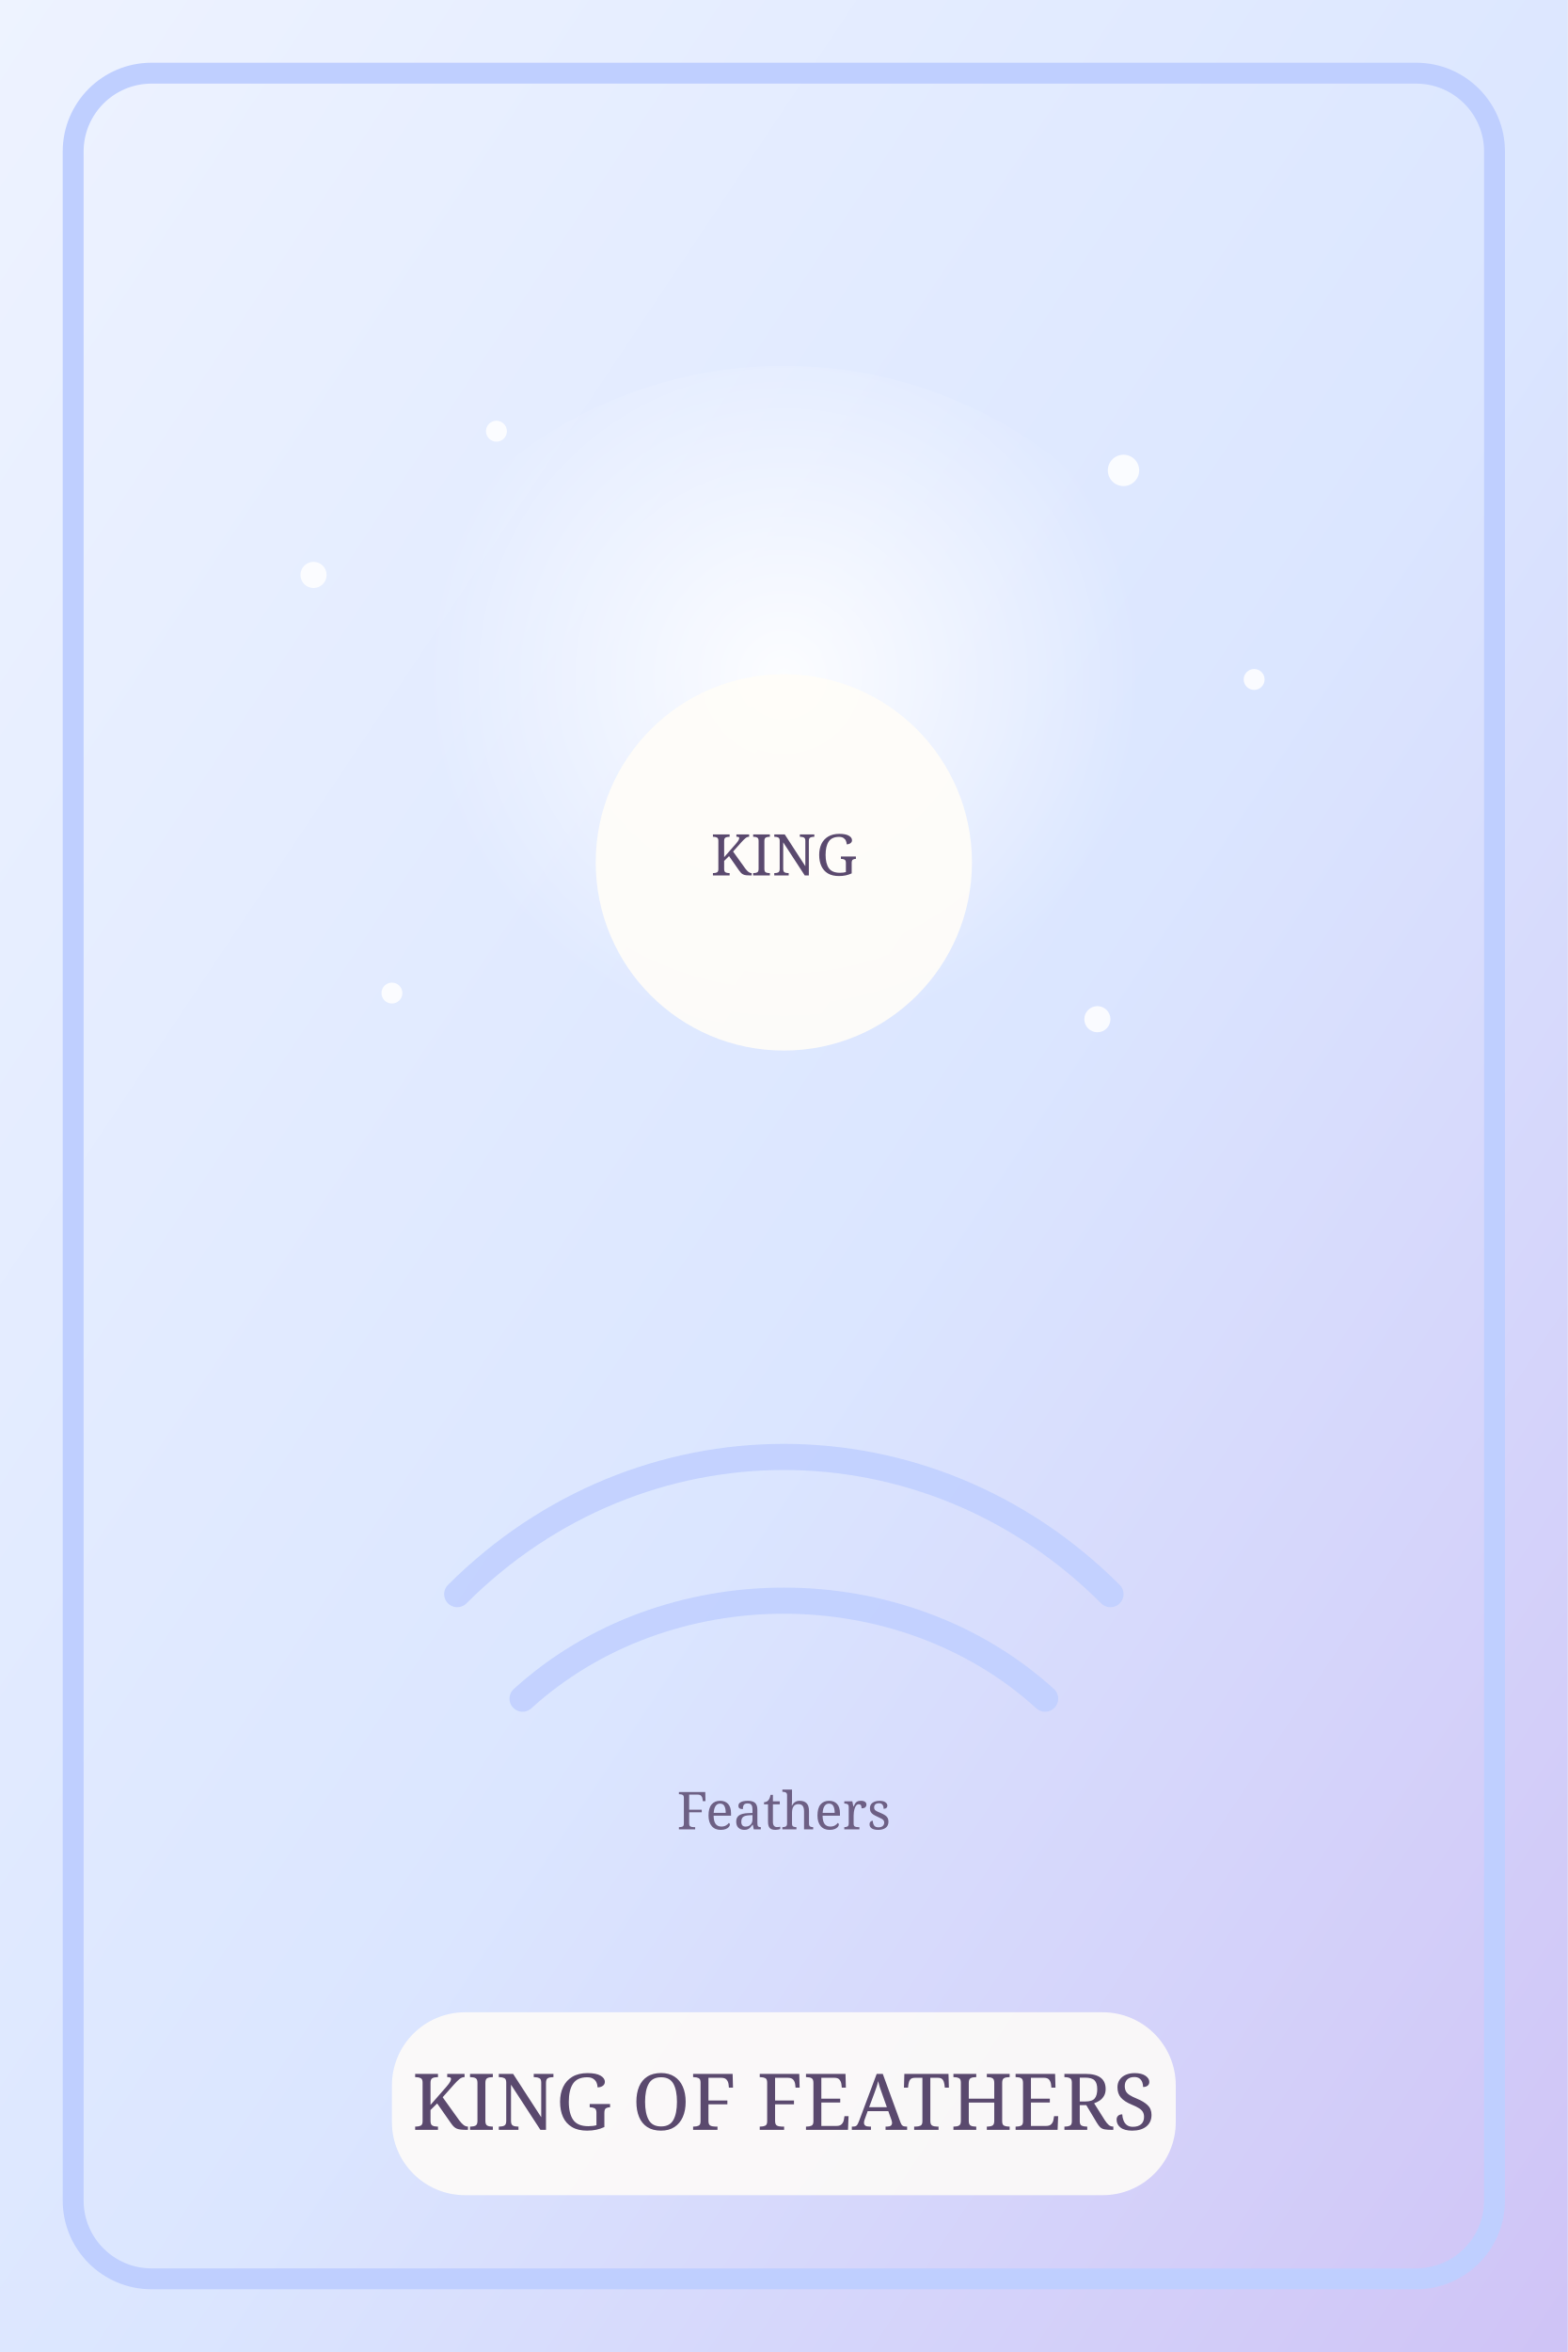
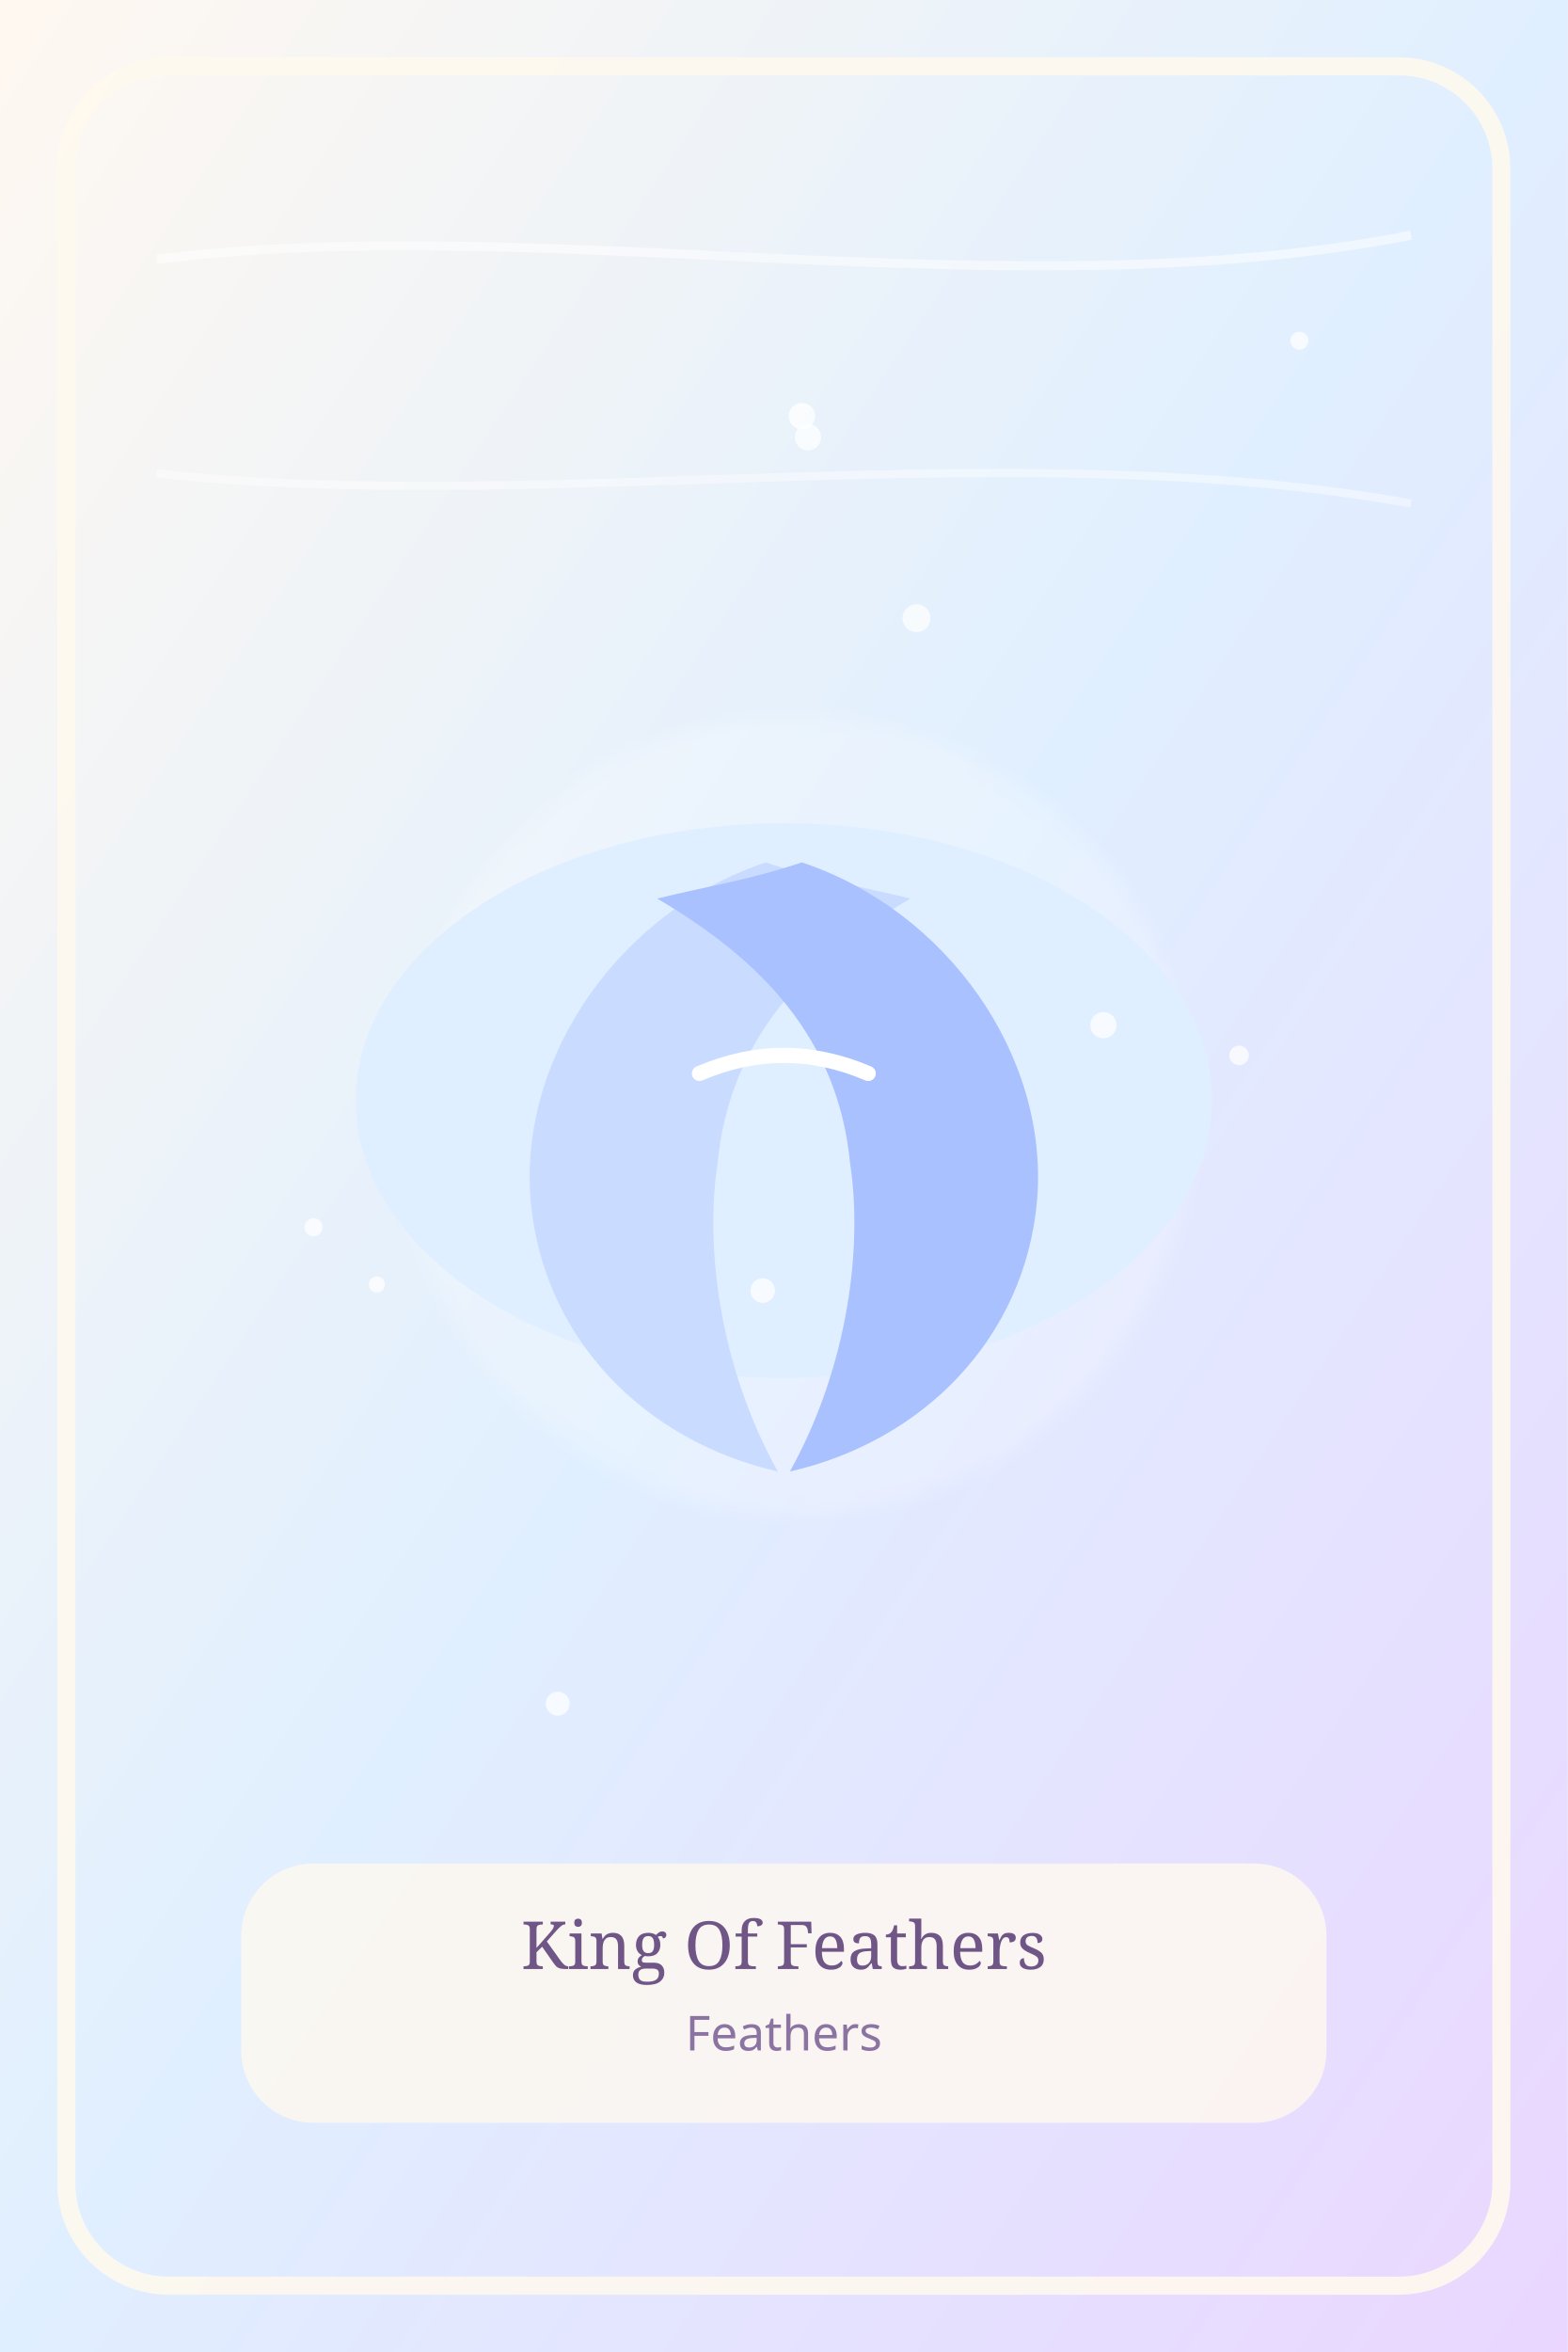
- <svg xmlns="http://www.w3.org/2000/svg" viewBox="0 0 600 900" role="img" aria-label="King of Feathers tarot card art">
+ <svg xmlns="http://www.w3.org/2000/svg" viewBox="0 0 520 780" role="img" aria-labelledby="t d">
  <defs>
    <linearGradient id="bg" x1="0" y1="0" x2="1" y2="1">
-       <stop offset="0%" stop-color="#eef3ff" />
-       <stop offset="55%" stop-color="#dbe6ff" />
-       <stop offset="100%" stop-color="#cfc3f6" />
+       <stop offset="0%" stop-color="#fff8f0" />
+       <stop offset="50%" stop-color="#e0efff" />
+       <stop offset="100%" stop-color="#ead6ff" />
    </linearGradient>
-     <radialGradient id="halo" cx="50%" cy="35%" r="40%">
-       <stop offset="0%" stop-color="#ffffff" stop-opacity="0.9" />
-       <stop offset="100%" stop-color="#ffffff" stop-opacity="0" />
-     </radialGradient>
+     <filter id="soft" x="-20%" y="-20%" width="140%" height="140%">
+       <feGaussianBlur stdDeviation="2.8" />
+     </filter>
  </defs>
-   <rect width="600" height="900" fill="url(#bg)" />
-   <rect x="28" y="28" width="544" height="844" rx="30" fill="none" stroke="#bfcfff" stroke-width="8" />
-   <circle cx="300" cy="310" r="170" fill="url(#halo)" />
-   <g fill="#fff" opacity="0.85">
-     <circle cx="120" cy="220" r="5" />
-     <circle cx="190" cy="165" r="4" />
-     <circle cx="430" cy="180" r="6" />
-     <circle cx="480" cy="260" r="4" />
-     <circle cx="150" cy="380" r="4" />
-     <circle cx="420" cy="390" r="5" />
+   <rect width="520" height="780" fill="url(#bg)" />
+   <rect x="22" y="22" width="476" height="736" rx="34" fill="none" stroke="#fff9ee" stroke-width="6" opacity=".86" />
+   <path d="M52 86 C180 70,336 104,468 78" stroke="#fff" stroke-opacity=".5" stroke-width="3" fill="none" />
+   <path d="M52 157 C180 171,336 143,468 167" stroke="#fff" stroke-opacity=".42" stroke-width="2.7" fill="none" />
+   <circle cx="264" cy="370" r="132" fill="#ffffff" opacity=".22" filter="url(#soft)" />
+   <ellipse cx="260" cy="365" rx="142" ry="92" fill="#e0efff" />
+   <path d="M254 286 C206 302,172 350,176 398 C180 444,214 478,258 488 C238 452,234 412,238 386 C242 344,268 318,302 298 C286 294,272 292,254 286 Z" fill="#c9dcff" />
+   <path d="M266 286 C314 302,348 350,344 398 C340 444,306 478,262 488 C282 452,286 412,282 386 C278 344,252 318,218 298 C234 294,248 292,266 286 Z" fill="#a9c1ff" />
+   <path d="M232 356 Q260 344 288 356" stroke="#ffffff" stroke-width="5" fill="none" stroke-linecap="round" />
+   <g>
+     <circle cx="411" cy="350" r="3.23" fill="#fff" opacity=".74" />
+     <circle cx="268" cy="145" r="4.37" fill="#fff" opacity=".74" />
+     <circle cx="266" cy="138" r="4.41" fill="#fff" opacity=".74" />
+     <circle cx="125" cy="426" r="2.67" fill="#fff" opacity=".74" />
+     <circle cx="253" cy="428" r="4.06" fill="#fff" opacity=".74" />
+     <circle cx="304" cy="205" r="4.63" fill="#fff" opacity=".74" />
+     <circle cx="431" cy="113" r="2.99" fill="#fff" opacity=".74" />
+     <circle cx="185" cy="565" r="3.97" fill="#fff" opacity=".74" />
+     <circle cx="104" cy="407" r="3.00" fill="#fff" opacity=".74" />
+     <circle cx="366" cy="340" r="4.34" fill="#fff" opacity=".74" />
  </g>
-   <g stroke="#bfcfff" stroke-width="10" stroke-linecap="round" fill="none" opacity="0.85">
-     <path d="M175 610 C245 540, 355 540, 425 610" />
-     <path d="M200 650 C255 600, 345 600, 400 650" />
-   </g>
-   <circle cx="300" cy="330" r="72" fill="#fffdf8" opacity="0.92" />
-   <text x="300" y="335" text-anchor="middle" font-family="Georgia, serif" font-size="22" fill="#5a496e">KING</text>
-   <text x="300" y="700" text-anchor="middle" font-family="Georgia, serif" font-size="20" fill="#5a496e" opacity="0.85">Feathers</text>
-   <rect x="150" y="770" width="300" height="70" rx="28" fill="#fffdf8" opacity="0.86" />
-   <text x="300" y="815" text-anchor="middle" font-family="Georgia, serif" font-size="30" fill="#5a496e">KING OF FEATHERS</text>
+   <rect x="80" y="618" width="360" height="86" rx="24" fill="#fff9ef" opacity=".8" />
+   <text x="260" y="653" text-anchor="middle" font-family="'Cormorant Garamond', Georgia, serif" font-size="22" fill="#6f5686">King Of Feathers</text>
+   <text x="260" y="680" text-anchor="middle" font-family="'Nunito', sans-serif" font-size="16" fill="#8b74a2">Feathers</text>
</svg>
